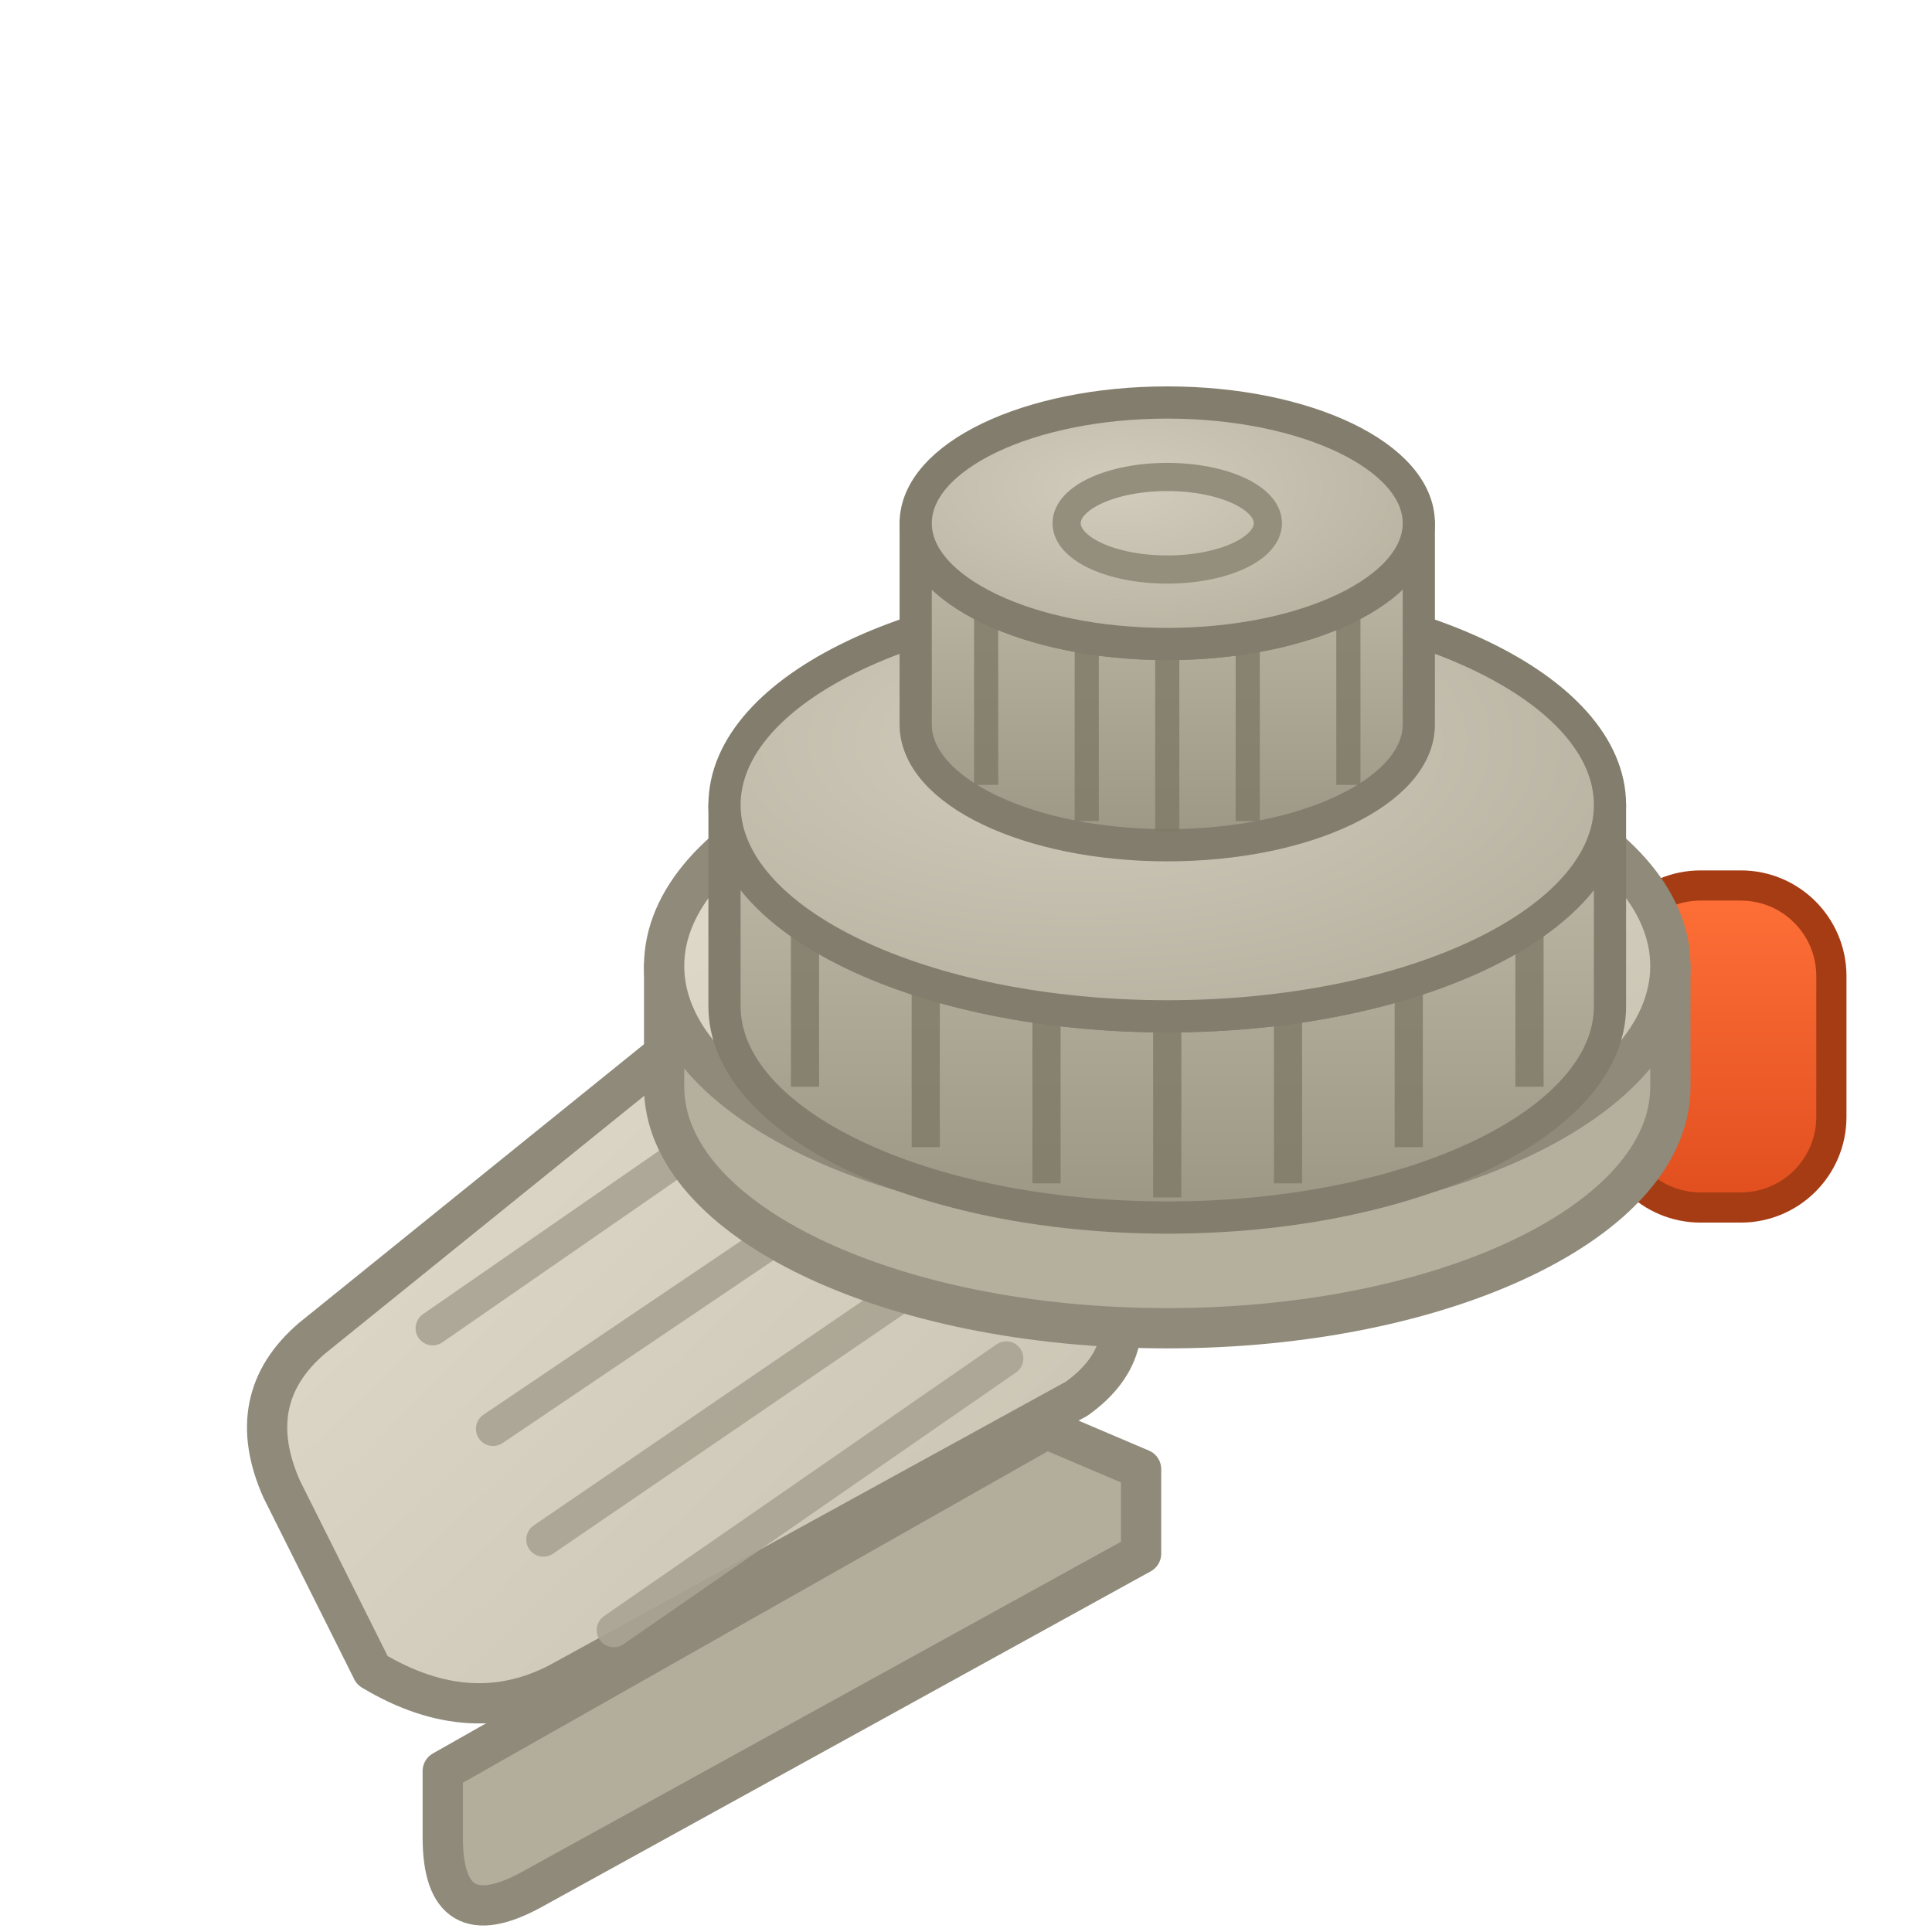
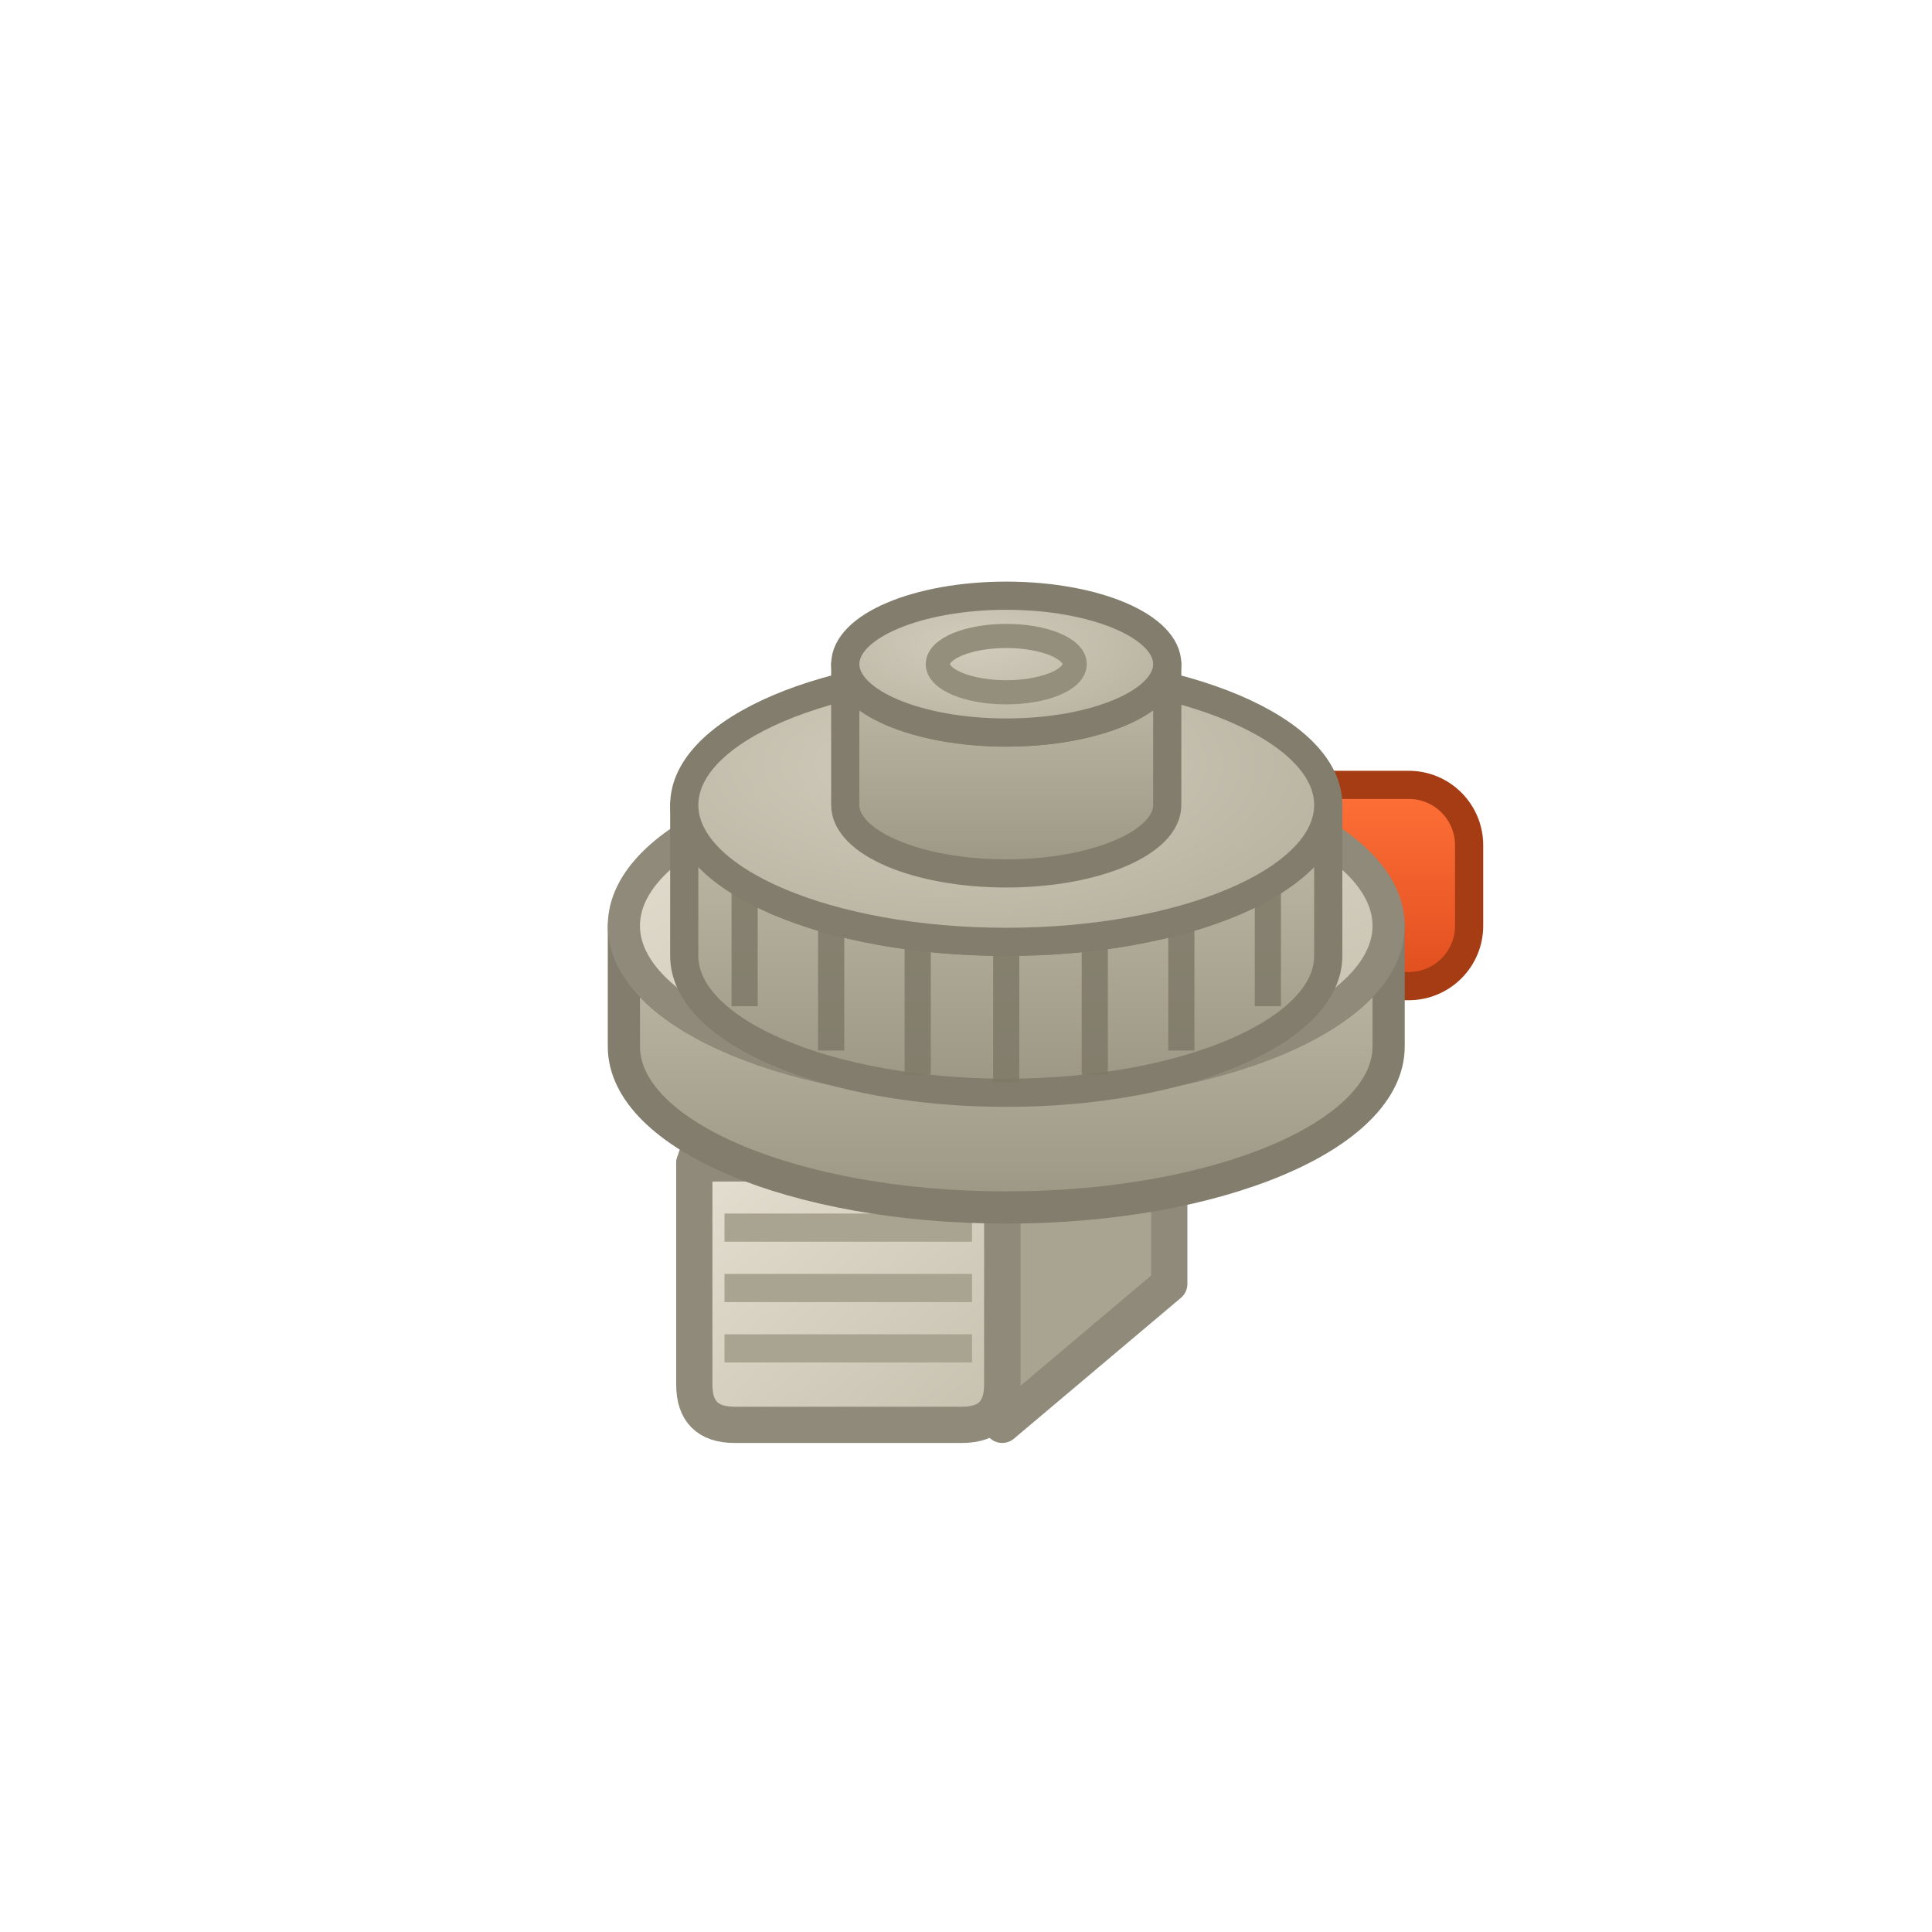
<svg xmlns="http://www.w3.org/2000/svg" viewBox="0 0 96 96" width="96" height="96">
  <defs>
-     <linearGradient id="pkBody" x1="0" y1="0" x2="1" y2="1">
+     <linearGradient id="pBody" x1="0" y1="0" x2="1" y2="1">
      <stop offset="0" stop-color="#E4DFD0" />
      <stop offset="1" stop-color="#C6C0AF" />
    </linearGradient>
-     <linearGradient id="pkDialSide" x1="0" y1="0" x2="0" y2="1">
+     <linearGradient id="pSide" x1="0" y1="0" x2="0" y2="1">
      <stop offset="0" stop-color="#C0BAA9" />
      <stop offset="1" stop-color="#9C9685" />
    </linearGradient>
-     <radialGradient id="pkDialTop" cx="0.4" cy="0.35" r="0.9">
+     <radialGradient id="pTop" cx="0.4" cy="0.35" r="0.9">
      <stop offset="0" stop-color="#D2CCBC" />
      <stop offset="1" stop-color="#B0AA99" />
    </radialGradient>
-     <linearGradient id="pkBtn" x1="0" y1="0" x2="0" y2="1">
+     <linearGradient id="pBtn" x1="0" y1="0" x2="0" y2="1">
      <stop offset="0" stop-color="#FF7038" />
      <stop offset="1" stop-color="#E04E1E" />
    </linearGradient>
  </defs>
-   <path d="M 56.7,68.2 L 26.4,84.9 Q 22,87.3 22,82.3 L 22,79 L 52,62 L 56.7,64 Z" fill="#B3AD9C" stroke="#8F8A7A" stroke-width="2" stroke-linejoin="round" transform="translate(0,9)" />
-   <path d="M 41.5,45.5 Q 44.5,42 48.5,45 L 55,63 Q 57,67 53.5,69.5 L 28,83.5 Q 23.5,86 18.5,83 L 14,74            Q 12,69.5 15.5,66.5 Z" fill="url(#pkBody)" stroke="#8F8A7A" stroke-width="2" stroke-linejoin="round" />
-   <g stroke="#A9A392" stroke-width="1.7" opacity="0.9" stroke-linecap="round">
-     <line x1="44.5" y1="57.5" x2="24.5" y2="71" />
-     <line x1="47.5" y1="62.5" x2="27" y2="76.5" />
-     <line x1="41" y1="52.5" x2="21.5" y2="66" />
-     <line x1="50" y1="67.5" x2="30.5" y2="81" />
+   <polygon points="49.8,57.8 58.1,50.8 58.1,63.8 49.8,70.8" fill="#A9A392" stroke="#8F8A7A" stroke-width="1.8" stroke-linejoin="round" />
+   <path d="M 34.5,57.8 L 49.8,57.8 L 49.8,68.8 Q 49.8,70.8 47.8,70.8 L 36.5,70.8 Q 34.5,70.8 34.5,68.8 Z" fill="url(#pBody)" stroke="#8F8A7A" stroke-width="1.8" stroke-linejoin="round" />
+   <polygon points="36.8,50.8 58.1,50.8 49.8,57.8 34.5,57.8" fill="#E0DBCB" stroke="#8F8A7A" stroke-width="1.8" stroke-linejoin="round" />
+   <line x1="36" y1="61" x2="48.3" y2="61" stroke="#A9A392" stroke-width="1.4" />
+   <line x1="36" y1="64" x2="48.3" y2="64" stroke="#A9A392" stroke-width="1.4" />
+   <line x1="36" y1="67" x2="48.3" y2="67" stroke="#A9A392" stroke-width="1.4" />
+   <line x1="38.5" y1="53.9" x2="52.5" y2="53.9" stroke="#A9A392" stroke-width="1.2" opacity="0.9" />
+   <rect x="63" y="39" width="10" height="10" rx="3" fill="url(#pBtn)" stroke="#A63C14" stroke-width="1.4" />
+   <path d="M 31,46 A 19,8 0 0 0 69,46 L 69,52 A 19,8 0 0 1 31,52 Z" fill="url(#pSide)" stroke="#827D6C" stroke-width="1.6" stroke-linejoin="round" />
+   <ellipse cx="50" cy="46" rx="19" ry="8" fill="url(#pBody)" stroke="#8F8A7A" stroke-width="1.6" />
+   <path d="M 34,40 A 16,6.8 0 0 0 66,40 L 66,47.5 A 16,6.8 0 0 1 34,47.5 Z" fill="url(#pSide)" stroke="#827D6C" stroke-width="1.4" stroke-linejoin="round" />
+   <g stroke="#7E7967" stroke-width="1.3" opacity="0.85">
+     <line x1="37" y1="42.5" x2="37" y2="50" />
+     <line x1="41.3" y1="44.7" x2="41.3" y2="52.2" />
+     <line x1="45.6" y1="45.9" x2="45.6" y2="53.4" />
+     <line x1="50" y1="46.3" x2="50" y2="53.8" />
+     <line x1="54.4" y1="45.9" x2="54.4" y2="53.4" />
+     <line x1="58.7" y1="44.7" x2="58.7" y2="52.2" />
+     <line x1="63" y1="42.5" x2="63" y2="50" />
  </g>
-   <rect x="80" y="44" width="11" height="16" rx="4.5" fill="url(#pkBtn)" stroke="#A63C14" stroke-width="1.5" />
-   <path d="M 33,48 A 25,12 0 0 0 83,48 L 83,54 A 25,12 0 0 1 33,54 Z" fill="#B5AF9E" stroke="#8F8A7A" stroke-width="2" stroke-linejoin="round" />
-   <ellipse cx="58" cy="48" rx="25" ry="12" fill="url(#pkBody)" stroke="#8F8A7A" stroke-width="2" />
-   <path d="M 36,40 A 22,10.5 0 0 0 80,40 L 80,50 A 22,10.5 0 0 1 36,50 Z" fill="url(#pkDialSide)" stroke="#827D6C" stroke-width="1.6" stroke-linejoin="round" />
-   <g stroke="#7E7967" stroke-width="1.4" opacity="0.8">
-     <line x1="40" y1="44.5" x2="40" y2="54" />
-     <line x1="46" y1="47.5" x2="46" y2="57" />
-     <line x1="52" y1="49.3" x2="52" y2="58.8" />
-     <line x1="58" y1="50" x2="58" y2="59.5" />
-     <line x1="64" y1="49.3" x2="64" y2="58.8" />
-     <line x1="70" y1="47.5" x2="70" y2="57" />
-     <line x1="76" y1="44.5" x2="76" y2="54" />
-   </g>
-   <ellipse cx="58" cy="40" rx="22" ry="10.5" fill="url(#pkDialTop)" stroke="#827D6C" stroke-width="1.6" />
-   <path d="M 45.5,26 A 12.5,6 0 0 0 70.5,26 L 70.5,36 A 12.5,6 0 0 1 45.5,36 Z" fill="url(#pkDialSide)" stroke="#827D6C" stroke-width="1.6" stroke-linejoin="round" />
-   <g stroke="#7E7967" stroke-width="1.2" opacity="0.8">
-     <line x1="49" y1="29.5" x2="49" y2="39" />
-     <line x1="54" y1="31.3" x2="54" y2="40.8" />
-     <line x1="58" y1="31.8" x2="58" y2="41.3" />
-     <line x1="62" y1="31.3" x2="62" y2="40.8" />
-     <line x1="67" y1="29.5" x2="67" y2="39" />
-   </g>
-   <ellipse cx="58" cy="26" rx="12.5" ry="6" fill="url(#pkDialTop)" stroke="#827D6C" stroke-width="1.6" />
-   <ellipse cx="58" cy="26" rx="5" ry="2.3" fill="none" stroke="#948E7D" stroke-width="1.4" />
+   <ellipse cx="50" cy="40" rx="16" ry="6.8" fill="url(#pTop)" stroke="#827D6C" stroke-width="1.4" />
+   <path d="M 42,33 A 8,3.4 0 0 0 58,33 L 58,40 A 8,3.4 0 0 1 42,40 Z" fill="url(#pSide)" stroke="#827D6C" stroke-width="1.4" stroke-linejoin="round" />
+   <ellipse cx="50" cy="33" rx="8" ry="3.4" fill="url(#pTop)" stroke="#827D6C" stroke-width="1.4" />
+   <ellipse cx="50" cy="33" rx="3.4" ry="1.4" fill="none" stroke="#948E7D" stroke-width="1.2" />
</svg>
